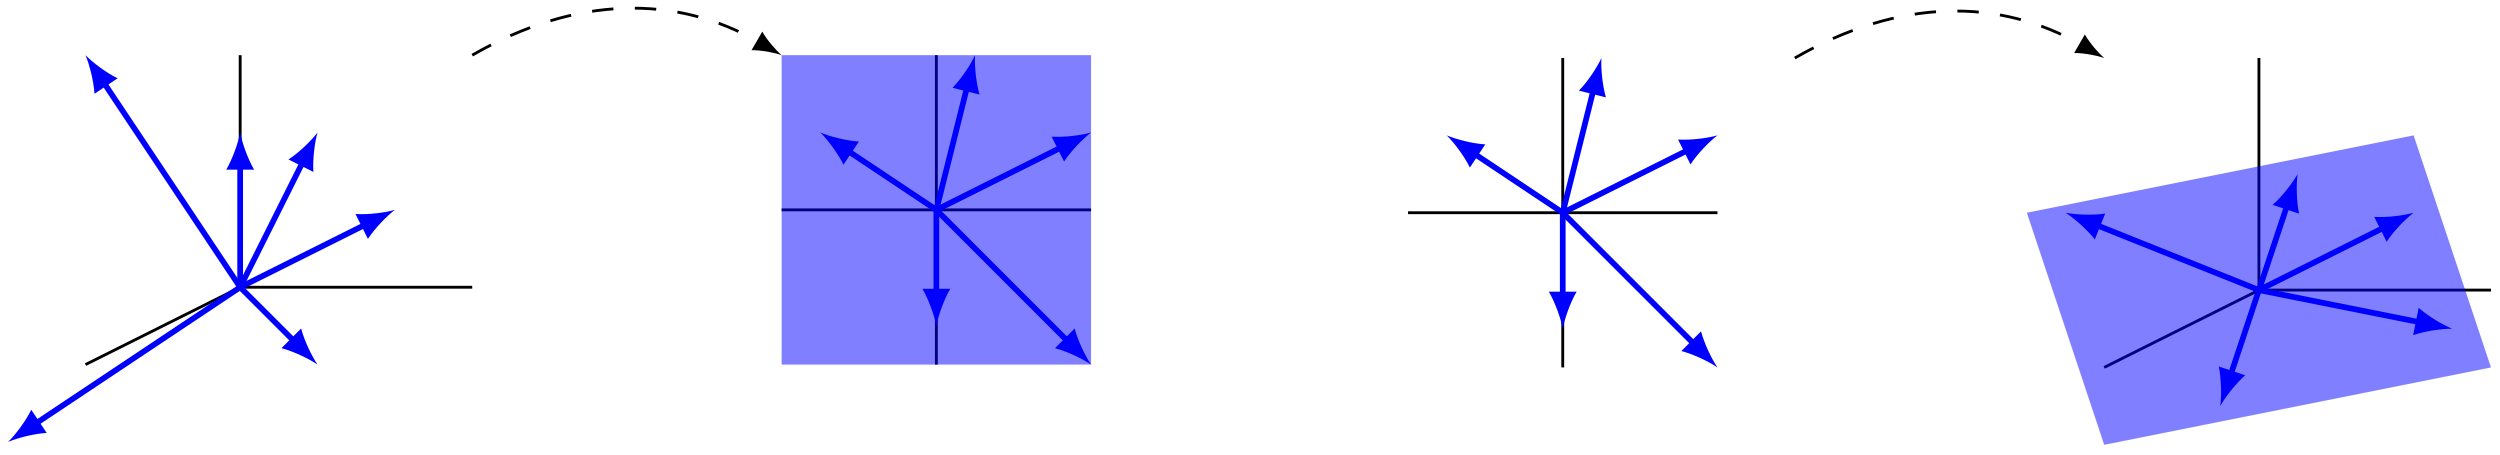
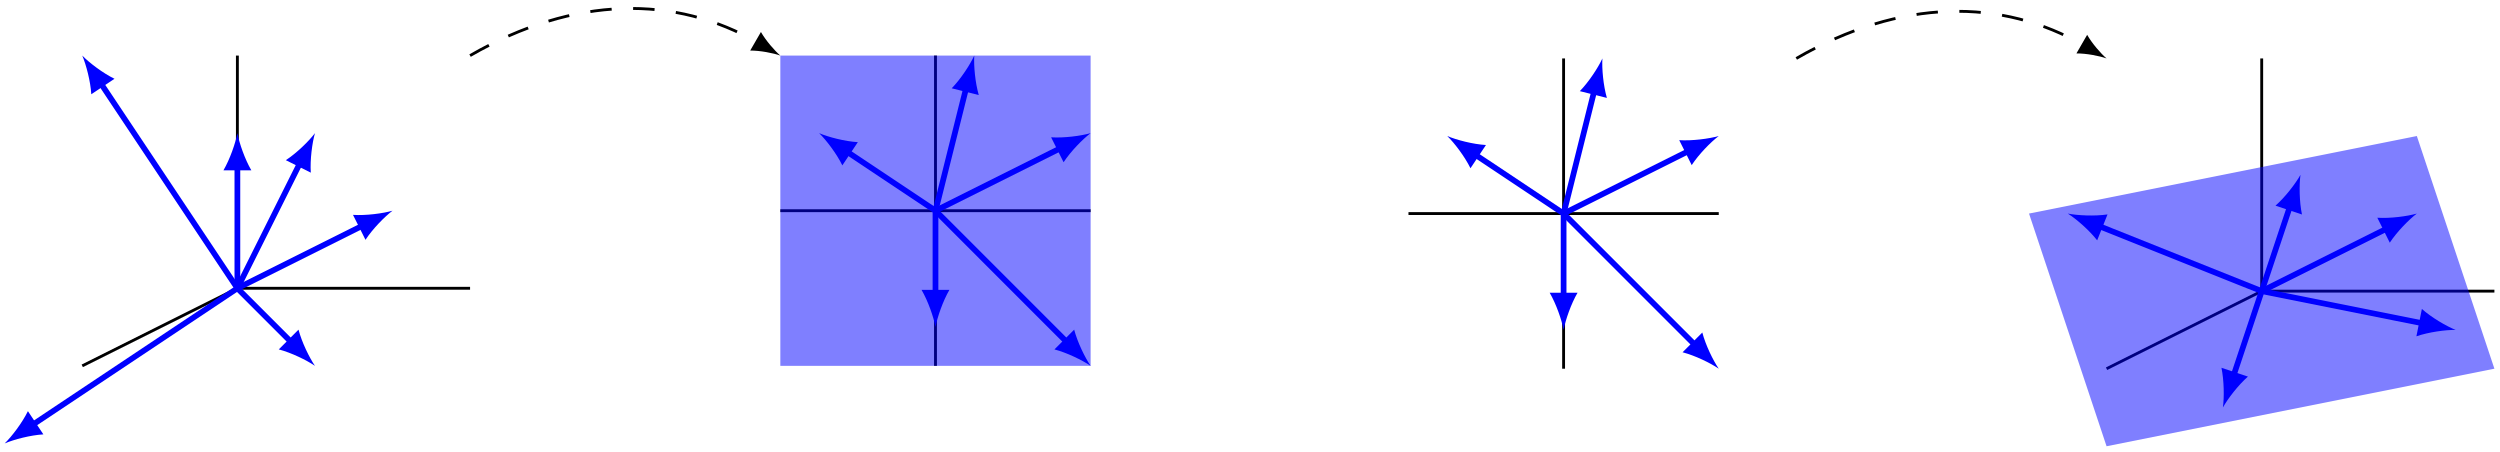
- <svg xmlns="http://www.w3.org/2000/svg" width="349.04pt" height="63.44pt" viewBox="0 0 349.04 63.44" version="1.1">
+ <svg xmlns="http://www.w3.org/2000/svg" width="348.08pt" height="62.923pt" viewBox="0 0 348.08 62.923" version="1.1">
  <defs>
    <clipPath id="clip1">
-       <path d="M 0 28 L 45 28 L 45 63.441 L 0 63.441 Z M 0 28 " />
+       <path d="M 0 28 L 45 28 L 45 62.922 L 0 62.922 Z M 0 28 " />
    </clipPath>
    <clipPath id="clip2">
-       <path d="M 300 29 L 327 29 L 327 63.441 L 300 63.441 Z M 300 29 " />
+       <path d="M 299 29 L 327 29 L 327 62.922 L 299 62.922 Z M 299 29 " />
    </clipPath>
    <clipPath id="clip3">
-       <path d="M 304 29 L 349.039 29 L 349.039 57 L 304 57 Z M 304 29 " />
+       <path d="M 303 29 L 348.078 29 L 348.078 57 L 303 57 Z M 303 29 " />
+     </clipPath>
+     <clipPath id="clip4">
+       <path d="M 282 18 L 348 18 L 348 62.922 L 282 62.922 Z M 282 18 " />
    </clipPath>
  </defs>
  <g id="surface1">
-     <path style="fill:none;stroke-width:0.399;stroke-linecap:butt;stroke-linejoin:miter;stroke:rgb(0%,0%,0%);stroke-opacity:1;stroke-miterlimit:10;" d="M -0.001 -0.001 L 32.398 -0.001 " transform="matrix(1,0,0,-1,33.532,40.101)" />
-     <path style="fill:none;stroke-width:0.399;stroke-linecap:butt;stroke-linejoin:miter;stroke:rgb(0%,0%,0%);stroke-opacity:1;stroke-miterlimit:10;" d="M -0.001 -0.001 L -0.001 32.398 " transform="matrix(1,0,0,-1,33.532,40.101)" />
-     <path style="fill:none;stroke-width:0.399;stroke-linecap:butt;stroke-linejoin:miter;stroke:rgb(0%,0%,0%);stroke-opacity:1;stroke-miterlimit:10;" d="M -0.001 -0.001 L -21.598 -10.801 " transform="matrix(1,0,0,-1,33.532,40.101)" />
-     <path style="fill:none;stroke-width:0.797;stroke-linecap:butt;stroke-linejoin:miter;stroke:rgb(0%,0%,100%);stroke-opacity:1;stroke-miterlimit:10;" d="M -0.001 -0.001 L 17.429 8.714 " transform="matrix(1,0,0,-1,33.532,40.101)" />
-     <path style=" stroke:none;fill-rule:nonzero;fill:rgb(0%,0%,100%);fill-opacity:1;" d="M 55.133 29.301 C 53.781 29.688 51.426 29.996 49.629 29.879 L 51.367 33.355 C 52.352 31.848 54.012 30.152 55.133 29.301 " />
-     <path style="fill:none;stroke-width:0.797;stroke-linecap:butt;stroke-linejoin:miter;stroke:rgb(0%,0%,100%);stroke-opacity:1;stroke-miterlimit:10;" d="M -0.001 -0.001 L 8.714 17.429 " transform="matrix(1,0,0,-1,33.532,40.101)" />
-     <path style=" stroke:none;fill-rule:nonzero;fill:rgb(0%,0%,100%);fill-opacity:1;" d="M 44.332 18.5 C 43.48 19.621 41.785 21.281 40.277 22.266 L 43.754 24.004 C 43.637 22.207 43.945 19.852 44.332 18.5 " />
-     <path style="fill:none;stroke-width:0.797;stroke-linecap:butt;stroke-linejoin:miter;stroke:rgb(0%,0%,100%);stroke-opacity:1;stroke-miterlimit:10;" d="M -0.001 -0.001 L -0.001 16.937 " transform="matrix(1,0,0,-1,33.532,40.101)" />
-     <path style=" stroke:none;fill-rule:nonzero;fill:rgb(0%,0%,100%);fill-opacity:1;" d="M 33.531 18.5 C 33.273 19.883 32.496 22.129 31.59 23.684 L 35.477 23.684 C 34.566 22.129 33.793 19.883 33.531 18.5 " />
-     <path style="fill:none;stroke-width:0.797;stroke-linecap:butt;stroke-linejoin:miter;stroke:rgb(0%,0%,100%);stroke-opacity:1;stroke-miterlimit:10;" d="M -0.001 -0.001 L 7.503 -7.504 " transform="matrix(1,0,0,-1,33.532,40.101)" />
-     <path style=" stroke:none;fill-rule:nonzero;fill:rgb(0%,0%,100%);fill-opacity:1;" d="M 44.332 50.902 C 43.539 49.742 42.5 47.605 42.043 45.863 L 39.293 48.609 C 41.035 49.07 43.172 50.105 44.332 50.902 " />
-     <path style="fill:none;stroke-width:0.797;stroke-linecap:butt;stroke-linejoin:miter;stroke:rgb(0%,0%,100%);stroke-opacity:1;stroke-miterlimit:10;" d="M -0.001 -0.001 L -19.012 28.519 " transform="matrix(1,0,0,-1,33.532,40.101)" />
-     <path style=" stroke:none;fill-rule:nonzero;fill:rgb(0%,0%,100%);fill-opacity:1;" d="M 11.934 7.703 C 12.484 8.996 13.082 11.293 13.191 13.09 L 16.422 10.934 C 14.805 10.145 12.914 8.707 11.934 7.703 " />
+     <path style="fill:none;stroke-width:0.399;stroke-linecap:butt;stroke-linejoin:miter;stroke:rgb(0%,0%,0%);stroke-opacity:1;stroke-miterlimit:10;" d="M -0.001 0 L 32.397 0 " transform="matrix(1,0,0,-1,33.052,40.13705)" />
+     <path style="fill:none;stroke-width:0.399;stroke-linecap:butt;stroke-linejoin:miter;stroke:rgb(0%,0%,0%);stroke-opacity:1;stroke-miterlimit:10;" d="M -0.001 0 L -0.001 32.399 " transform="matrix(1,0,0,-1,33.052,40.13705)" />
+     <path style="fill:none;stroke-width:0.399;stroke-linecap:butt;stroke-linejoin:miter;stroke:rgb(0%,0%,0%);stroke-opacity:1;stroke-miterlimit:10;" d="M -0.001 0 L -21.599 -10.8 " transform="matrix(1,0,0,-1,33.052,40.13705)" />
+     <path style="fill:none;stroke-width:0.797;stroke-linecap:butt;stroke-linejoin:miter;stroke:rgb(0%,0%,100%);stroke-opacity:1;stroke-miterlimit:10;" d="M -0.001 0 L 17.428 8.715 " transform="matrix(1,0,0,-1,33.052,40.13705)" />
+     <path style=" stroke:none;fill-rule:nonzero;fill:rgb(0%,0%,100%);fill-opacity:1;" d="M 54.652 29.336 C 53.301 29.723 50.945 30.031 49.148 29.918 L 50.887 33.391 C 51.871 31.887 53.531 30.188 54.652 29.336 " />
+     <path style="fill:none;stroke-width:0.797;stroke-linecap:butt;stroke-linejoin:miter;stroke:rgb(0%,0%,100%);stroke-opacity:1;stroke-miterlimit:10;" d="M -0.001 0 L 8.714 17.43 " transform="matrix(1,0,0,-1,33.052,40.13705)" />
+     <path style=" stroke:none;fill-rule:nonzero;fill:rgb(0%,0%,100%);fill-opacity:1;" d="M 43.852 18.539 C 43.004 19.656 41.305 21.316 39.797 22.301 L 43.273 24.039 C 43.156 22.246 43.465 19.891 43.852 18.539 " />
+     <path style="fill:none;stroke-width:0.797;stroke-linecap:butt;stroke-linejoin:miter;stroke:rgb(0%,0%,100%);stroke-opacity:1;stroke-miterlimit:10;" d="M -0.001 0 L -0.001 16.938 " transform="matrix(1,0,0,-1,33.052,40.13705)" />
+     <path style=" stroke:none;fill-rule:nonzero;fill:rgb(0%,0%,100%);fill-opacity:1;" d="M 33.051 18.539 C 32.793 19.918 32.016 22.164 31.109 23.719 L 34.996 23.719 C 34.09 22.164 33.312 19.918 33.051 18.539 " />
+     <path style="fill:none;stroke-width:0.797;stroke-linecap:butt;stroke-linejoin:miter;stroke:rgb(0%,0%,100%);stroke-opacity:1;stroke-miterlimit:10;" d="M -0.001 0 L 7.503 -7.504 " transform="matrix(1,0,0,-1,33.052,40.13705)" />
+     <path style=" stroke:none;fill-rule:nonzero;fill:rgb(0%,0%,100%);fill-opacity:1;" d="M 43.852 50.938 C 43.059 49.777 42.02 47.641 41.562 45.898 L 38.816 48.648 C 40.555 49.105 42.691 50.145 43.852 50.938 " />
+     <path style="fill:none;stroke-width:0.797;stroke-linecap:butt;stroke-linejoin:miter;stroke:rgb(0%,0%,100%);stroke-opacity:1;stroke-miterlimit:10;" d="M -0.001 0 L -19.013 28.52 " transform="matrix(1,0,0,-1,33.052,40.13705)" />
+     <path style=" stroke:none;fill-rule:nonzero;fill:rgb(0%,0%,100%);fill-opacity:1;" d="M 11.453 7.738 C 12.004 9.031 12.602 11.328 12.711 13.125 L 15.941 10.969 C 14.324 10.18 12.434 8.742 11.453 7.738 " />
    <g clip-path="url(#clip1)" clip-rule="nonzero">
-       <path style="fill:none;stroke-width:0.797;stroke-linecap:butt;stroke-linejoin:miter;stroke:rgb(0%,0%,100%);stroke-opacity:1;stroke-miterlimit:10;" d="M -0.001 -0.001 L -28.52 -19.012 " transform="matrix(1,0,0,-1,33.532,40.101)" />
+       <path style="fill:none;stroke-width:0.797;stroke-linecap:butt;stroke-linejoin:miter;stroke:rgb(0%,0%,100%);stroke-opacity:1;stroke-miterlimit:10;" d="M -0.001 0 L -28.521 -19.011 " transform="matrix(1,0,0,-1,33.052,40.13705)" />
    </g>
-     <path style=" stroke:none;fill-rule:nonzero;fill:rgb(0%,0%,100%);fill-opacity:1;" d="M 1.133 61.699 C 2.426 61.148 4.727 60.551 6.52 60.441 L 4.367 57.211 C 3.574 58.828 2.137 60.719 1.133 61.699 " />
-     <path style="fill:none;stroke-width:0.399;stroke-linecap:butt;stroke-linejoin:miter;stroke:rgb(0%,0%,0%);stroke-opacity:1;stroke-dasharray:2.989,2.989;stroke-miterlimit:10;" d="M 32.398 32.398 C 46.988 40.824 61.007 40.824 72.491 34.191 " transform="matrix(1,0,0,-1,33.532,40.101)" />
-     <path style=" stroke:none;fill-rule:nonzero;fill:rgb(0%,0%,0%);fill-opacity:1;" d="M 109.129 7.703 C 108.309 6.996 107.113 5.617 106.426 4.414 L 104.93 7.004 C 106.316 6.996 108.109 7.344 109.129 7.703 " />
-     <path style="fill:none;stroke-width:0.399;stroke-linecap:butt;stroke-linejoin:miter;stroke:rgb(0%,0%,0%);stroke-opacity:1;stroke-miterlimit:10;" d="M 75.597 10.8 L 118.796 10.8 " transform="matrix(1,0,0,-1,33.532,40.101)" />
-     <path style="fill:none;stroke-width:0.399;stroke-linecap:butt;stroke-linejoin:miter;stroke:rgb(0%,0%,0%);stroke-opacity:1;stroke-miterlimit:10;" d="M 97.198 -10.801 L 97.198 32.398 " transform="matrix(1,0,0,-1,33.532,40.101)" />
-     <path style="fill:none;stroke-width:0.797;stroke-linecap:butt;stroke-linejoin:miter;stroke:rgb(0%,0%,100%);stroke-opacity:1;stroke-miterlimit:10;" d="M 97.198 10.8 L 101.468 27.874 " transform="matrix(1,0,0,-1,33.532,40.101)" />
-     <path style=" stroke:none;fill-rule:nonzero;fill:rgb(0%,0%,100%);fill-opacity:1;" d="M 136.129 7.703 C 135.543 8.98 134.246 10.969 132.988 12.258 L 136.758 13.199 C 136.254 11.473 136.047 9.105 136.129 7.703 " />
-     <path style="fill:none;stroke-width:0.797;stroke-linecap:butt;stroke-linejoin:miter;stroke:rgb(0%,0%,100%);stroke-opacity:1;stroke-miterlimit:10;" d="M 97.198 10.8 L 114.628 19.515 " transform="matrix(1,0,0,-1,33.532,40.101)" />
-     <path style=" stroke:none;fill-rule:nonzero;fill:rgb(0%,0%,100%);fill-opacity:1;" d="M 152.328 18.5 C 150.977 18.887 148.621 19.195 146.828 19.082 L 148.562 22.555 C 149.547 21.051 151.207 19.352 152.328 18.5 " />
-     <path style="fill:none;stroke-width:0.797;stroke-linecap:butt;stroke-linejoin:miter;stroke:rgb(0%,0%,100%);stroke-opacity:1;stroke-miterlimit:10;" d="M 97.198 10.8 L 84.878 19.015 " transform="matrix(1,0,0,-1,33.532,40.101)" />
-     <path style=" stroke:none;fill-rule:nonzero;fill:rgb(0%,0%,100%);fill-opacity:1;" d="M 114.531 18.5 C 115.535 19.484 116.973 21.375 117.762 22.992 L 119.918 19.758 C 118.121 19.652 115.824 19.051 114.531 18.5 " />
-     <path style="fill:none;stroke-width:0.797;stroke-linecap:butt;stroke-linejoin:miter;stroke:rgb(0%,0%,100%);stroke-opacity:1;stroke-miterlimit:10;" d="M 97.198 10.8 L 97.198 -0.739 " transform="matrix(1,0,0,-1,33.532,40.101)" />
-     <path style=" stroke:none;fill-rule:nonzero;fill:rgb(0%,0%,100%);fill-opacity:1;" d="M 130.73 45.5 C 130.988 44.121 131.766 41.875 132.672 40.32 L 128.785 40.32 C 129.691 41.875 130.469 44.121 130.73 45.5 " />
-     <path style="fill:none;stroke-width:0.797;stroke-linecap:butt;stroke-linejoin:miter;stroke:rgb(0%,0%,100%);stroke-opacity:1;stroke-miterlimit:10;" d="M 97.198 10.8 L 115.499 -7.504 " transform="matrix(1,0,0,-1,33.532,40.101)" />
-     <path style=" stroke:none;fill-rule:nonzero;fill:rgb(0%,0%,100%);fill-opacity:1;" d="M 152.328 50.902 C 151.535 49.742 150.496 47.605 150.039 45.863 L 147.293 48.609 C 149.031 49.07 151.168 50.105 152.328 50.902 " />
-     <path style=" stroke:none;fill-rule:nonzero;fill:rgb(0%,0%,100%);fill-opacity:0.5;" d="M 109.129 50.902 L 109.129 7.703 L 152.328 7.703 L 152.328 50.902 Z M 109.129 50.902 " />
-     <path style="fill:none;stroke-width:0.399;stroke-linecap:butt;stroke-linejoin:miter;stroke:rgb(0%,0%,0%);stroke-opacity:1;stroke-miterlimit:10;" d="M -21.598 10.8 L 21.601 10.8 " transform="matrix(1,0,0,-1,218.184,40.499)" />
-     <path style="fill:none;stroke-width:0.399;stroke-linecap:butt;stroke-linejoin:miter;stroke:rgb(0%,0%,0%);stroke-opacity:1;stroke-miterlimit:10;" d="M -0 -10.798 L -0 32.397 " transform="matrix(1,0,0,-1,218.184,40.499)" />
-     <path style="fill:none;stroke-width:0.797;stroke-linecap:butt;stroke-linejoin:miter;stroke:rgb(0%,0%,100%);stroke-opacity:1;stroke-miterlimit:10;" d="M -0 10.8 L 4.269 27.874 " transform="matrix(1,0,0,-1,218.184,40.499)" />
-     <path style=" stroke:none;fill-rule:nonzero;fill:rgb(0%,0%,100%);fill-opacity:1;" d="M 223.582 8.102 C 222.996 9.379 221.699 11.367 220.441 12.656 L 224.211 13.598 C 223.711 11.871 223.5 9.504 223.582 8.102 " />
-     <path style="fill:none;stroke-width:0.797;stroke-linecap:butt;stroke-linejoin:miter;stroke:rgb(0%,0%,100%);stroke-opacity:1;stroke-miterlimit:10;" d="M -0 10.8 L 17.429 19.515 " transform="matrix(1,0,0,-1,218.184,40.499)" />
-     <path style=" stroke:none;fill-rule:nonzero;fill:rgb(0%,0%,100%);fill-opacity:1;" d="M 239.785 18.898 C 238.434 19.285 236.078 19.594 234.281 19.48 L 236.02 22.953 C 237.004 21.449 238.664 19.75 239.785 18.898 " />
-     <path style="fill:none;stroke-width:0.797;stroke-linecap:butt;stroke-linejoin:miter;stroke:rgb(0%,0%,100%);stroke-opacity:1;stroke-miterlimit:10;" d="M -0 10.8 L -12.321 19.015 " transform="matrix(1,0,0,-1,218.184,40.499)" />
-     <path style=" stroke:none;fill-rule:nonzero;fill:rgb(0%,0%,100%);fill-opacity:1;" d="M 201.984 18.898 C 202.988 19.883 204.426 21.773 205.219 23.391 L 207.371 20.156 C 205.578 20.051 203.277 19.449 201.984 18.898 " />
-     <path style="fill:none;stroke-width:0.797;stroke-linecap:butt;stroke-linejoin:miter;stroke:rgb(0%,0%,100%);stroke-opacity:1;stroke-miterlimit:10;" d="M -0 10.8 L -0 -0.739 " transform="matrix(1,0,0,-1,218.184,40.499)" />
-     <path style=" stroke:none;fill-rule:nonzero;fill:rgb(0%,0%,100%);fill-opacity:1;" d="M 218.184 45.898 C 218.441 44.516 219.219 42.273 220.125 40.719 L 216.242 40.719 C 217.148 42.273 217.926 44.516 218.184 45.898 " />
-     <path style="fill:none;stroke-width:0.797;stroke-linecap:butt;stroke-linejoin:miter;stroke:rgb(0%,0%,100%);stroke-opacity:1;stroke-miterlimit:10;" d="M -0 10.8 L 18.304 -7.501 " transform="matrix(1,0,0,-1,218.184,40.499)" />
-     <path style=" stroke:none;fill-rule:nonzero;fill:rgb(0%,0%,100%);fill-opacity:1;" d="M 239.785 51.297 C 238.988 50.137 237.953 48 237.492 46.262 L 234.746 49.008 C 236.488 49.469 238.625 50.504 239.785 51.297 " />
-     <path style="fill:none;stroke-width:0.399;stroke-linecap:butt;stroke-linejoin:miter;stroke:rgb(0%,0%,0%);stroke-opacity:1;stroke-dasharray:2.989,2.989;stroke-miterlimit:10;" d="M 32.398 32.397 C 46.988 40.823 61.007 40.823 72.492 34.19 " transform="matrix(1,0,0,-1,218.184,40.499)" />
-     <path style=" stroke:none;fill-rule:nonzero;fill:rgb(0%,0%,0%);fill-opacity:1;" d="M 293.781 8.102 C 292.961 7.395 291.766 6.016 291.078 4.812 L 289.582 7.402 C 290.969 7.395 292.762 7.742 293.781 8.102 " />
-     <path style="fill:none;stroke-width:0.399;stroke-linecap:butt;stroke-linejoin:miter;stroke:rgb(0%,0%,0%);stroke-opacity:1;stroke-miterlimit:10;" d="M 97.199 -0.001 L 129.597 -0.001 " transform="matrix(1,0,0,-1,218.184,40.499)" />
-     <path style="fill:none;stroke-width:0.399;stroke-linecap:butt;stroke-linejoin:miter;stroke:rgb(0%,0%,0%);stroke-opacity:1;stroke-miterlimit:10;" d="M 97.199 -0.001 L 97.199 32.397 " transform="matrix(1,0,0,-1,218.184,40.499)" />
-     <path style="fill:none;stroke-width:0.399;stroke-linecap:butt;stroke-linejoin:miter;stroke:rgb(0%,0%,0%);stroke-opacity:1;stroke-miterlimit:10;" d="M 97.199 -0.001 L 75.597 -10.798 " transform="matrix(1,0,0,-1,218.184,40.499)" />
-     <path style="fill:none;stroke-width:0.797;stroke-linecap:butt;stroke-linejoin:miter;stroke:rgb(0%,0%,100%);stroke-opacity:1;stroke-miterlimit:10;" d="M 97.199 -0.001 L 101.125 11.776 " transform="matrix(1,0,0,-1,218.184,40.499)" />
-     <path style=" stroke:none;fill-rule:nonzero;fill:rgb(0%,0%,100%);fill-opacity:1;" d="M 320.781 24.301 C 320.098 25.527 318.652 27.41 317.301 28.602 L 320.984 29.828 C 320.617 28.066 320.59 25.691 320.781 24.301 " />
-     <path style="fill:none;stroke-width:0.797;stroke-linecap:butt;stroke-linejoin:miter;stroke:rgb(0%,0%,100%);stroke-opacity:1;stroke-miterlimit:10;" d="M 97.199 -0.001 L 114.629 8.714 " transform="matrix(1,0,0,-1,218.184,40.499)" />
-     <path style=" stroke:none;fill-rule:nonzero;fill:rgb(0%,0%,100%);fill-opacity:1;" d="M 336.98 29.699 C 335.629 30.086 333.273 30.395 331.48 30.277 L 333.215 33.754 C 334.199 32.246 335.859 30.547 336.98 29.699 " />
-     <path style="fill:none;stroke-width:0.797;stroke-linecap:butt;stroke-linejoin:miter;stroke:rgb(0%,0%,100%);stroke-opacity:1;stroke-miterlimit:10;" d="M 97.199 -0.001 L 74.527 9.069 " transform="matrix(1,0,0,-1,218.184,40.499)" />
-     <path style=" stroke:none;fill-rule:nonzero;fill:rgb(0%,0%,100%);fill-opacity:1;" d="M 288.383 29.699 C 289.57 30.453 291.363 32.008 292.469 33.426 L 293.914 29.82 C 292.133 30.086 289.762 29.973 288.383 29.699 " />
+     <path style=" stroke:none;fill-rule:nonzero;fill:rgb(0%,0%,100%);fill-opacity:1;" d="M 0.652 61.738 C 1.945 61.188 4.246 60.586 6.039 60.48 L 3.887 57.246 C 3.094 58.863 1.66 60.754 0.652 61.738 " />
+     <path style="fill:none;stroke-width:0.399;stroke-linecap:butt;stroke-linejoin:miter;stroke:rgb(0%,0%,0%);stroke-opacity:1;stroke-dasharray:2.989,2.989;stroke-miterlimit:10;" d="M 32.397 32.399 C 46.987 40.821 61.011 40.821 72.491 34.192 " transform="matrix(1,0,0,-1,33.052,40.13705)" />
+     <path style=" stroke:none;fill-rule:nonzero;fill:rgb(0%,0%,0%);fill-opacity:1;" d="M 108.648 7.738 C 107.828 7.035 106.633 5.652 105.945 4.453 L 104.453 7.039 C 105.836 7.035 107.629 7.379 108.648 7.738 " />
+     <path style="fill:none;stroke-width:0.399;stroke-linecap:butt;stroke-linejoin:miter;stroke:rgb(0%,0%,0%);stroke-opacity:1;stroke-miterlimit:10;" d="M 75.596 10.801 L 118.796 10.801 " transform="matrix(1,0,0,-1,33.052,40.13705)" />
+     <path style="fill:none;stroke-width:0.399;stroke-linecap:butt;stroke-linejoin:miter;stroke:rgb(0%,0%,0%);stroke-opacity:1;stroke-miterlimit:10;" d="M 97.198 -10.8 L 97.198 32.399 " transform="matrix(1,0,0,-1,33.052,40.13705)" />
+     <path style="fill:none;stroke-width:0.797;stroke-linecap:butt;stroke-linejoin:miter;stroke:rgb(0%,0%,100%);stroke-opacity:1;stroke-miterlimit:10;" d="M 97.198 10.801 L 101.468 27.875 " transform="matrix(1,0,0,-1,33.052,40.13705)" />
+     <path style=" stroke:none;fill-rule:nonzero;fill:rgb(0%,0%,100%);fill-opacity:1;" d="M 135.648 7.738 C 135.062 9.016 133.766 11.004 132.508 12.293 L 136.277 13.234 C 135.773 11.508 135.566 9.141 135.648 7.738 " />
+     <path style="fill:none;stroke-width:0.797;stroke-linecap:butt;stroke-linejoin:miter;stroke:rgb(0%,0%,100%);stroke-opacity:1;stroke-miterlimit:10;" d="M 97.198 10.801 L 114.628 19.516 " transform="matrix(1,0,0,-1,33.052,40.13705)" />
+     <path style=" stroke:none;fill-rule:nonzero;fill:rgb(0%,0%,100%);fill-opacity:1;" d="M 151.848 18.539 C 150.496 18.922 148.141 19.234 146.348 19.117 L 148.086 22.59 C 149.07 21.086 150.73 19.387 151.848 18.539 " />
+     <path style="fill:none;stroke-width:0.797;stroke-linecap:butt;stroke-linejoin:miter;stroke:rgb(0%,0%,100%);stroke-opacity:1;stroke-miterlimit:10;" d="M 97.198 10.801 L 84.878 19.012 " transform="matrix(1,0,0,-1,33.052,40.13705)" />
+     <path style=" stroke:none;fill-rule:nonzero;fill:rgb(0%,0%,100%);fill-opacity:1;" d="M 114.051 18.539 C 115.055 19.52 116.492 21.41 117.281 23.027 L 119.438 19.793 C 117.641 19.688 115.344 19.09 114.051 18.539 " />
+     <path style="fill:none;stroke-width:0.797;stroke-linecap:butt;stroke-linejoin:miter;stroke:rgb(0%,0%,100%);stroke-opacity:1;stroke-miterlimit:10;" d="M 97.198 10.801 L 97.198 -0.738 " transform="matrix(1,0,0,-1,33.052,40.13705)" />
+     <path style=" stroke:none;fill-rule:nonzero;fill:rgb(0%,0%,100%);fill-opacity:1;" d="M 130.25 45.535 C 130.508 44.156 131.285 41.91 132.191 40.355 L 128.305 40.355 C 129.215 41.91 129.992 44.156 130.25 45.535 " />
+     <path style="fill:none;stroke-width:0.797;stroke-linecap:butt;stroke-linejoin:miter;stroke:rgb(0%,0%,100%);stroke-opacity:1;stroke-miterlimit:10;" d="M 97.198 10.801 L 115.499 -7.504 " transform="matrix(1,0,0,-1,33.052,40.13705)" />
+     <path style=" stroke:none;fill-rule:nonzero;fill:rgb(0%,0%,100%);fill-opacity:1;" d="M 151.848 50.938 C 151.055 49.777 150.016 47.641 149.559 45.898 L 146.812 48.648 C 148.551 49.105 150.688 50.145 151.848 50.938 " />
+     <path style=" stroke:none;fill-rule:nonzero;fill:rgb(0%,0%,100%);fill-opacity:0.5;" d="M 108.648 50.938 L 108.648 7.738 L 151.848 7.738 L 151.848 50.938 Z M 108.648 50.938 " />
+     <path style="fill:none;stroke-width:0.399;stroke-linecap:butt;stroke-linejoin:miter;stroke:rgb(0%,0%,0%);stroke-opacity:1;stroke-miterlimit:10;" d="M -21.599 10.801 L 21.601 10.801 " transform="matrix(1,0,0,-1,217.704,40.53505)" />
+     <path style="fill:none;stroke-width:0.399;stroke-linecap:butt;stroke-linejoin:miter;stroke:rgb(0%,0%,0%);stroke-opacity:1;stroke-miterlimit:10;" d="M -0.001 -10.801 L -0.001 32.398 " transform="matrix(1,0,0,-1,217.704,40.53505)" />
+     <path style="fill:none;stroke-width:0.797;stroke-linecap:butt;stroke-linejoin:miter;stroke:rgb(0%,0%,100%);stroke-opacity:1;stroke-miterlimit:10;" d="M -0.001 10.801 L 4.269 27.875 " transform="matrix(1,0,0,-1,217.704,40.53505)" />
+     <path style=" stroke:none;fill-rule:nonzero;fill:rgb(0%,0%,100%);fill-opacity:1;" d="M 223.105 8.137 C 222.516 9.414 221.219 11.402 219.961 12.691 L 223.73 13.633 C 223.23 11.906 223.02 9.539 223.105 8.137 " />
+     <path style="fill:none;stroke-width:0.797;stroke-linecap:butt;stroke-linejoin:miter;stroke:rgb(0%,0%,100%);stroke-opacity:1;stroke-miterlimit:10;" d="M -0.001 10.801 L 17.429 19.516 " transform="matrix(1,0,0,-1,217.704,40.53505)" />
+     <path style=" stroke:none;fill-rule:nonzero;fill:rgb(0%,0%,100%);fill-opacity:1;" d="M 239.305 18.938 C 237.953 19.32 235.598 19.629 233.801 19.516 L 235.539 22.988 C 236.523 21.484 238.184 19.785 239.305 18.938 " />
+     <path style="fill:none;stroke-width:0.797;stroke-linecap:butt;stroke-linejoin:miter;stroke:rgb(0%,0%,100%);stroke-opacity:1;stroke-miterlimit:10;" d="M -0.001 10.801 L -12.321 19.012 " transform="matrix(1,0,0,-1,217.704,40.53505)" />
+     <path style=" stroke:none;fill-rule:nonzero;fill:rgb(0%,0%,100%);fill-opacity:1;" d="M 201.504 18.938 C 202.512 19.918 203.945 21.809 204.738 23.426 L 206.891 20.191 C 205.098 20.086 202.797 19.488 201.504 18.938 " />
+     <path style="fill:none;stroke-width:0.797;stroke-linecap:butt;stroke-linejoin:miter;stroke:rgb(0%,0%,100%);stroke-opacity:1;stroke-miterlimit:10;" d="M -0.001 10.801 L -0.001 -0.738 " transform="matrix(1,0,0,-1,217.704,40.53505)" />
+     <path style=" stroke:none;fill-rule:nonzero;fill:rgb(0%,0%,100%);fill-opacity:1;" d="M 217.703 45.934 C 217.965 44.555 218.738 42.309 219.648 40.754 L 215.762 40.754 C 216.668 42.309 217.445 44.555 217.703 45.934 " />
+     <path style="fill:none;stroke-width:0.797;stroke-linecap:butt;stroke-linejoin:miter;stroke:rgb(0%,0%,100%);stroke-opacity:1;stroke-miterlimit:10;" d="M -0.001 10.801 L 18.304 -7.504 " transform="matrix(1,0,0,-1,217.704,40.53505)" />
+     <path style=" stroke:none;fill-rule:nonzero;fill:rgb(0%,0%,100%);fill-opacity:1;" d="M 239.305 51.336 C 238.508 50.176 237.473 48.039 237.016 46.297 L 234.266 49.047 C 236.008 49.504 238.145 50.539 239.305 51.336 " />
+     <path style="fill:none;stroke-width:0.399;stroke-linecap:butt;stroke-linejoin:miter;stroke:rgb(0%,0%,0%);stroke-opacity:1;stroke-dasharray:2.989,2.989;stroke-miterlimit:10;" d="M 32.398 32.398 C 46.987 40.824 61.007 40.824 72.491 34.191 " transform="matrix(1,0,0,-1,217.704,40.53505)" />
+     <path style=" stroke:none;fill-rule:nonzero;fill:rgb(0%,0%,0%);fill-opacity:1;" d="M 293.301 8.137 C 292.48 7.434 291.285 6.051 290.598 4.848 L 289.105 7.438 C 290.488 7.43 292.281 7.777 293.301 8.137 " />
+     <path style="fill:none;stroke-width:0.399;stroke-linecap:butt;stroke-linejoin:miter;stroke:rgb(0%,0%,0%);stroke-opacity:1;stroke-miterlimit:10;" d="M 97.198 -0 L 129.597 -0 " transform="matrix(1,0,0,-1,217.704,40.53505)" />
+     <path style="fill:none;stroke-width:0.399;stroke-linecap:butt;stroke-linejoin:miter;stroke:rgb(0%,0%,0%);stroke-opacity:1;stroke-miterlimit:10;" d="M 97.198 -0 L 97.198 32.398 " transform="matrix(1,0,0,-1,217.704,40.53505)" />
+     <path style="fill:none;stroke-width:0.399;stroke-linecap:butt;stroke-linejoin:miter;stroke:rgb(0%,0%,0%);stroke-opacity:1;stroke-miterlimit:10;" d="M 97.198 -0 L 75.597 -10.801 " transform="matrix(1,0,0,-1,217.704,40.53505)" />
+     <path style="fill:none;stroke-width:0.797;stroke-linecap:butt;stroke-linejoin:miter;stroke:rgb(0%,0%,100%);stroke-opacity:1;stroke-miterlimit:10;" d="M 97.198 -0 L 101.124 11.777 " transform="matrix(1,0,0,-1,217.704,40.53505)" />
+     <path style=" stroke:none;fill-rule:nonzero;fill:rgb(0%,0%,100%);fill-opacity:1;" d="M 320.301 24.336 C 319.617 25.562 318.172 27.449 316.82 28.637 L 320.508 29.863 C 320.137 28.102 320.109 25.727 320.301 24.336 " />
+     <path style="fill:none;stroke-width:0.797;stroke-linecap:butt;stroke-linejoin:miter;stroke:rgb(0%,0%,100%);stroke-opacity:1;stroke-miterlimit:10;" d="M 97.198 -0 L 114.628 8.715 " transform="matrix(1,0,0,-1,217.704,40.53505)" />
+     <path style=" stroke:none;fill-rule:nonzero;fill:rgb(0%,0%,100%);fill-opacity:1;" d="M 336.5 29.734 C 335.148 30.121 332.793 30.43 331 30.316 L 332.734 33.789 C 333.719 32.285 335.383 30.586 336.5 29.734 " />
+     <path style="fill:none;stroke-width:0.797;stroke-linecap:butt;stroke-linejoin:miter;stroke:rgb(0%,0%,100%);stroke-opacity:1;stroke-miterlimit:10;" d="M 97.198 -0 L 74.526 9.066 " transform="matrix(1,0,0,-1,217.704,40.53505)" />
+     <path style=" stroke:none;fill-rule:nonzero;fill:rgb(0%,0%,100%);fill-opacity:1;" d="M 287.902 29.734 C 289.09 30.488 290.883 32.043 291.992 33.465 L 293.434 29.855 C 291.652 30.121 289.281 30.008 287.902 29.734 " />
    <g clip-path="url(#clip2)" clip-rule="nonzero">
-       <path style="fill:none;stroke-width:0.797;stroke-linecap:butt;stroke-linejoin:miter;stroke:rgb(0%,0%,100%);stroke-opacity:1;stroke-miterlimit:10;" d="M 97.199 -0.001 L 93.273 -11.778 " transform="matrix(1,0,0,-1,218.184,40.499)" />
+       <path style="fill:none;stroke-width:0.797;stroke-linecap:butt;stroke-linejoin:miter;stroke:rgb(0%,0%,100%);stroke-opacity:1;stroke-miterlimit:10;" d="M 97.198 -0 L 93.273 -11.777 " transform="matrix(1,0,0,-1,217.704,40.53505)" />
    </g>
-     <path style=" stroke:none;fill-rule:nonzero;fill:rgb(0%,0%,100%);fill-opacity:1;" d="M 309.98 56.699 C 310.664 55.469 312.109 53.586 313.461 52.398 L 309.777 51.168 C 310.145 52.93 310.172 55.305 309.98 56.699 " />
+     <path style=" stroke:none;fill-rule:nonzero;fill:rgb(0%,0%,100%);fill-opacity:1;" d="M 309.5 56.734 C 310.184 55.508 311.633 53.621 312.984 52.434 L 309.297 51.207 C 309.664 52.969 309.691 55.344 309.5 56.734 " />
    <g clip-path="url(#clip3)" clip-rule="nonzero">
-       <path style="fill:none;stroke-width:0.797;stroke-linecap:butt;stroke-linejoin:miter;stroke:rgb(0%,0%,100%);stroke-opacity:1;stroke-miterlimit:10;" d="M 97.199 -0.001 L 119.625 -4.485 " transform="matrix(1,0,0,-1,218.184,40.499)" />
+       <path style="fill:none;stroke-width:0.797;stroke-linecap:butt;stroke-linejoin:miter;stroke:rgb(0%,0%,100%);stroke-opacity:1;stroke-miterlimit:10;" d="M 97.198 -0 L 119.624 -4.484 " transform="matrix(1,0,0,-1,217.704,40.53505)" />
    </g>
-     <path style=" stroke:none;fill-rule:nonzero;fill:rgb(0%,0%,100%);fill-opacity:1;" d="M 342.379 45.898 C 341.078 45.375 339.027 44.172 337.684 42.977 L 336.918 46.789 C 338.621 46.203 340.977 45.883 342.379 45.898 " />
-     <path style=" stroke:none;fill-rule:nonzero;fill:rgb(0%,0%,100%);fill-opacity:0.5;" d="M 293.781 62.098 L 347.781 51.297 L 336.98 18.898 L 282.98 29.699 L 293.781 62.098 " />
+     <path style=" stroke:none;fill-rule:nonzero;fill:rgb(0%,0%,100%);fill-opacity:1;" d="M 341.902 45.934 C 340.598 45.41 338.547 44.207 337.203 43.016 L 336.441 46.824 C 338.141 46.238 340.496 45.918 341.902 45.934 " />
+     <g clip-path="url(#clip4)" clip-rule="nonzero">
+       <path style=" stroke:none;fill-rule:nonzero;fill:rgb(0%,0%,100%);fill-opacity:0.5;" d="M 293.301 62.133 L 347.301 51.336 L 336.5 18.938 L 282.504 29.734 L 293.301 62.133 " />
+     </g>
  </g>
</svg>
